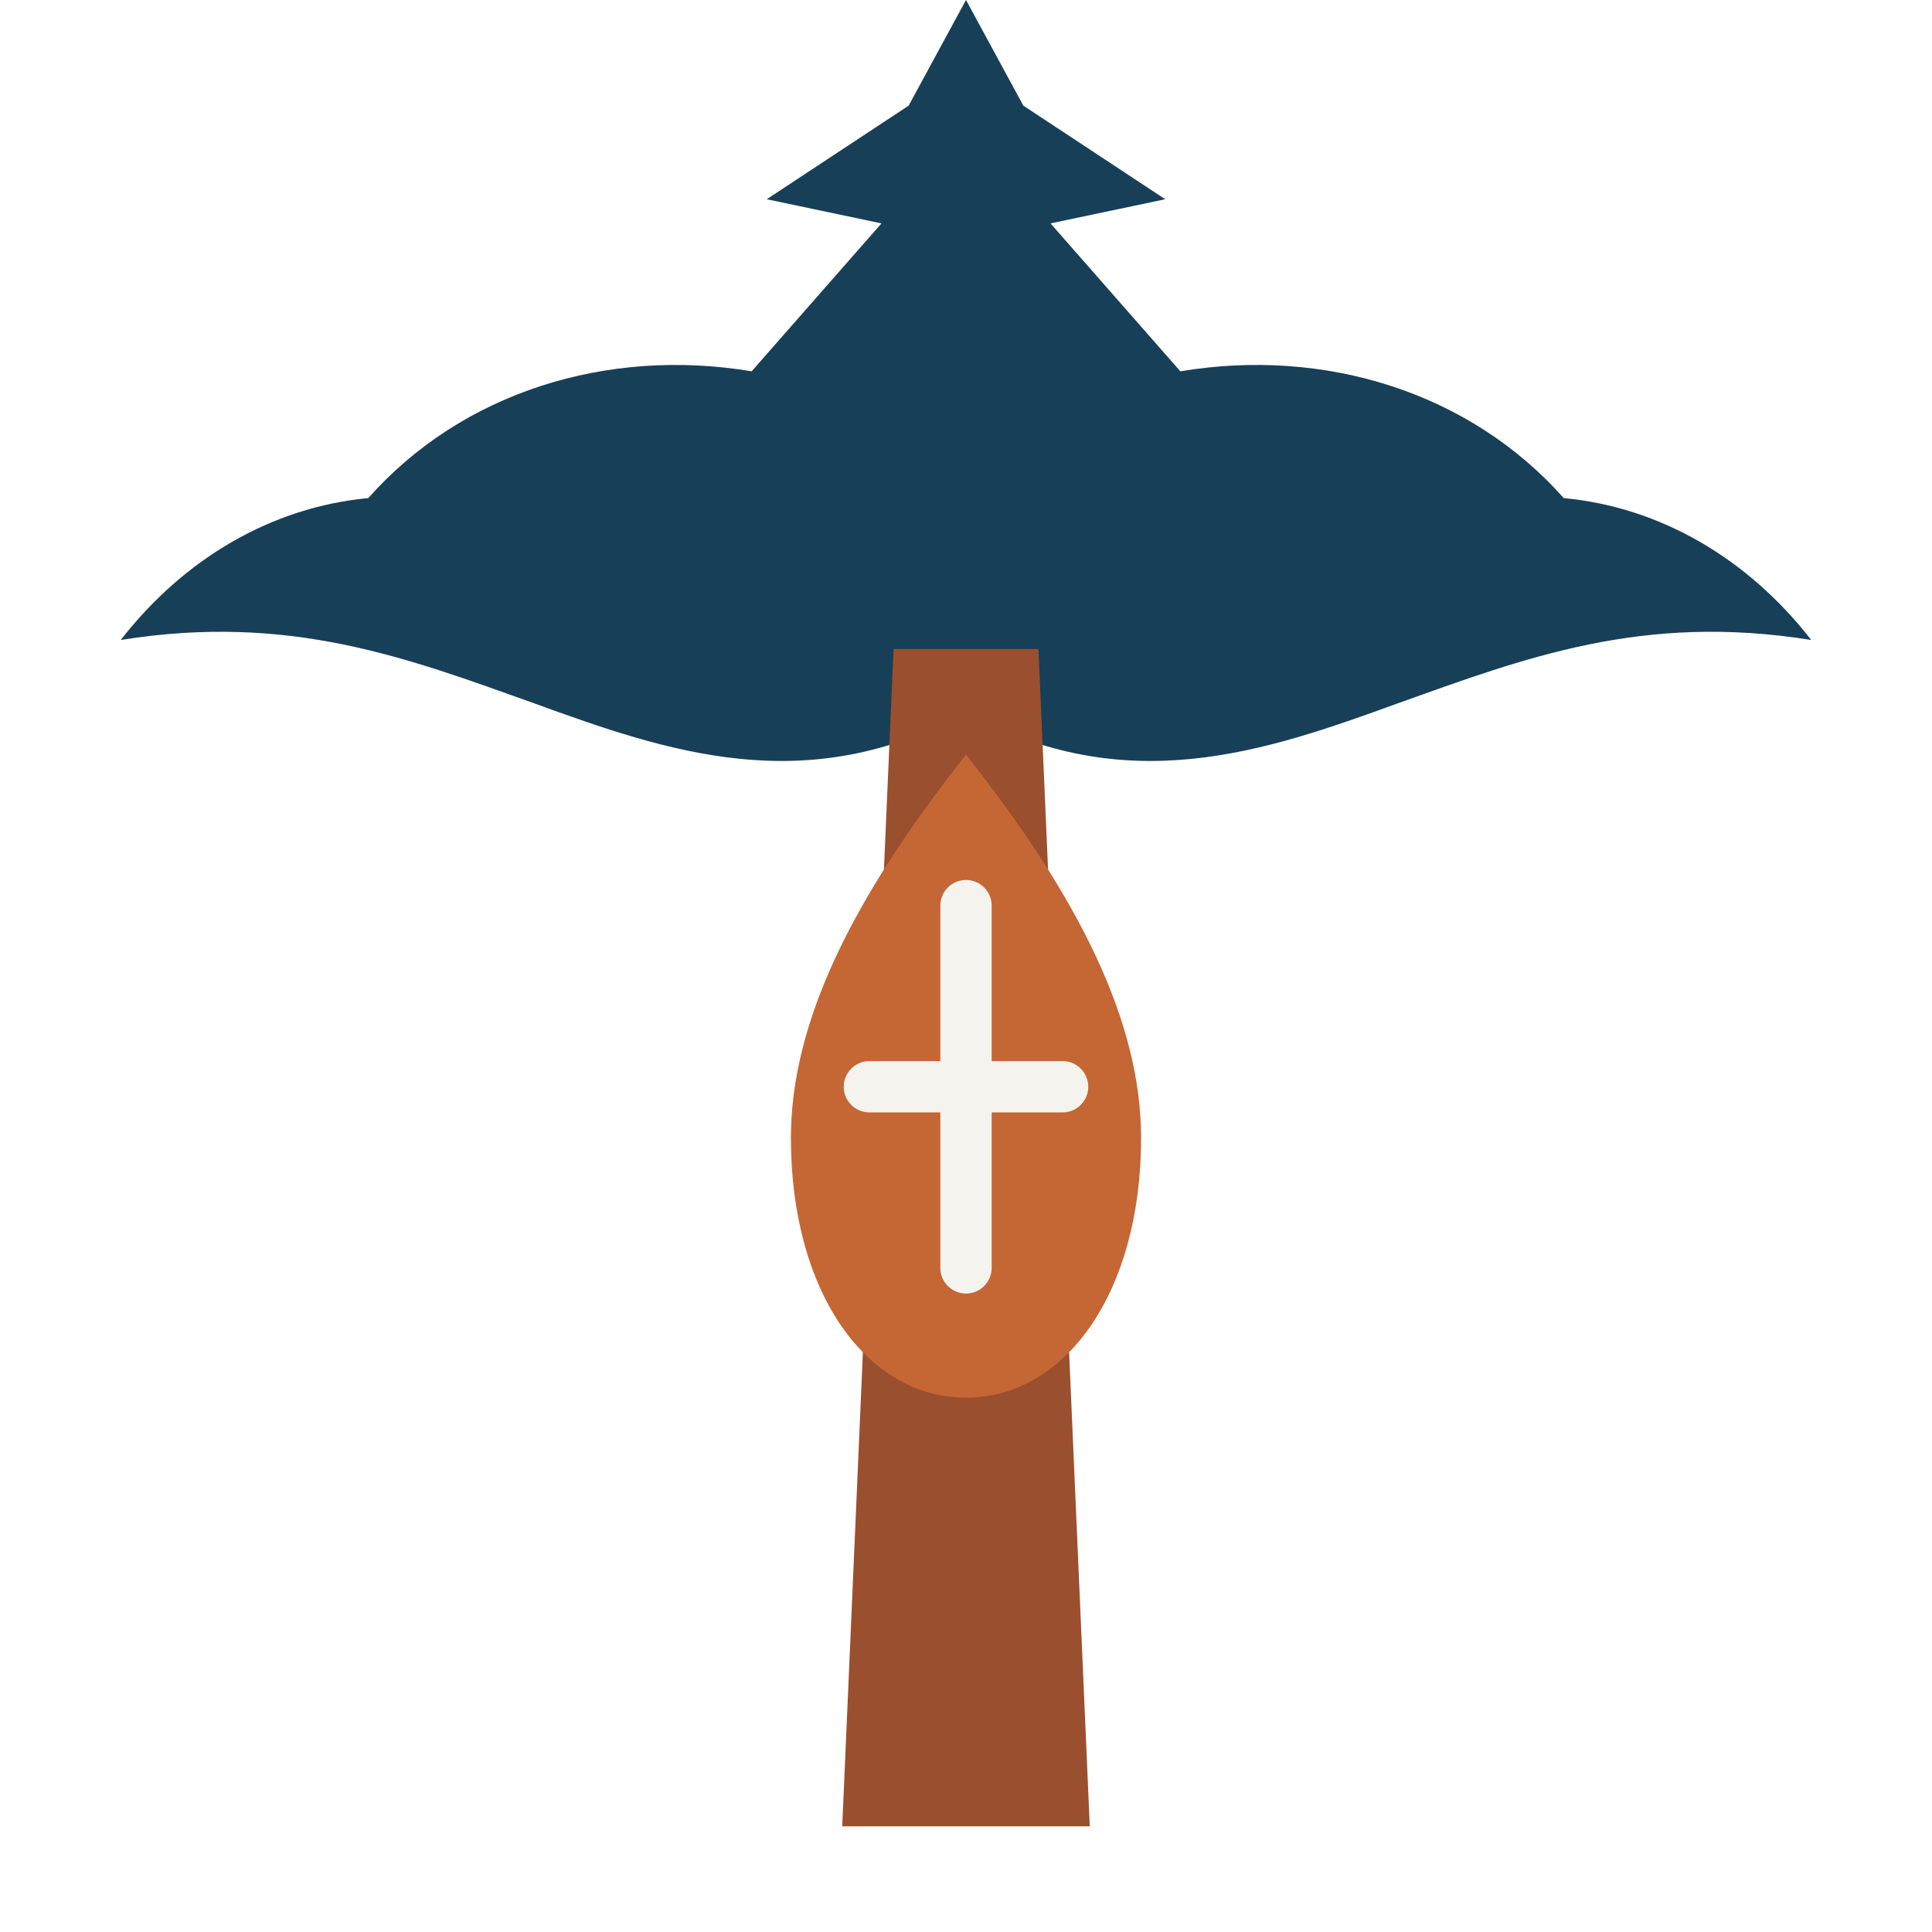
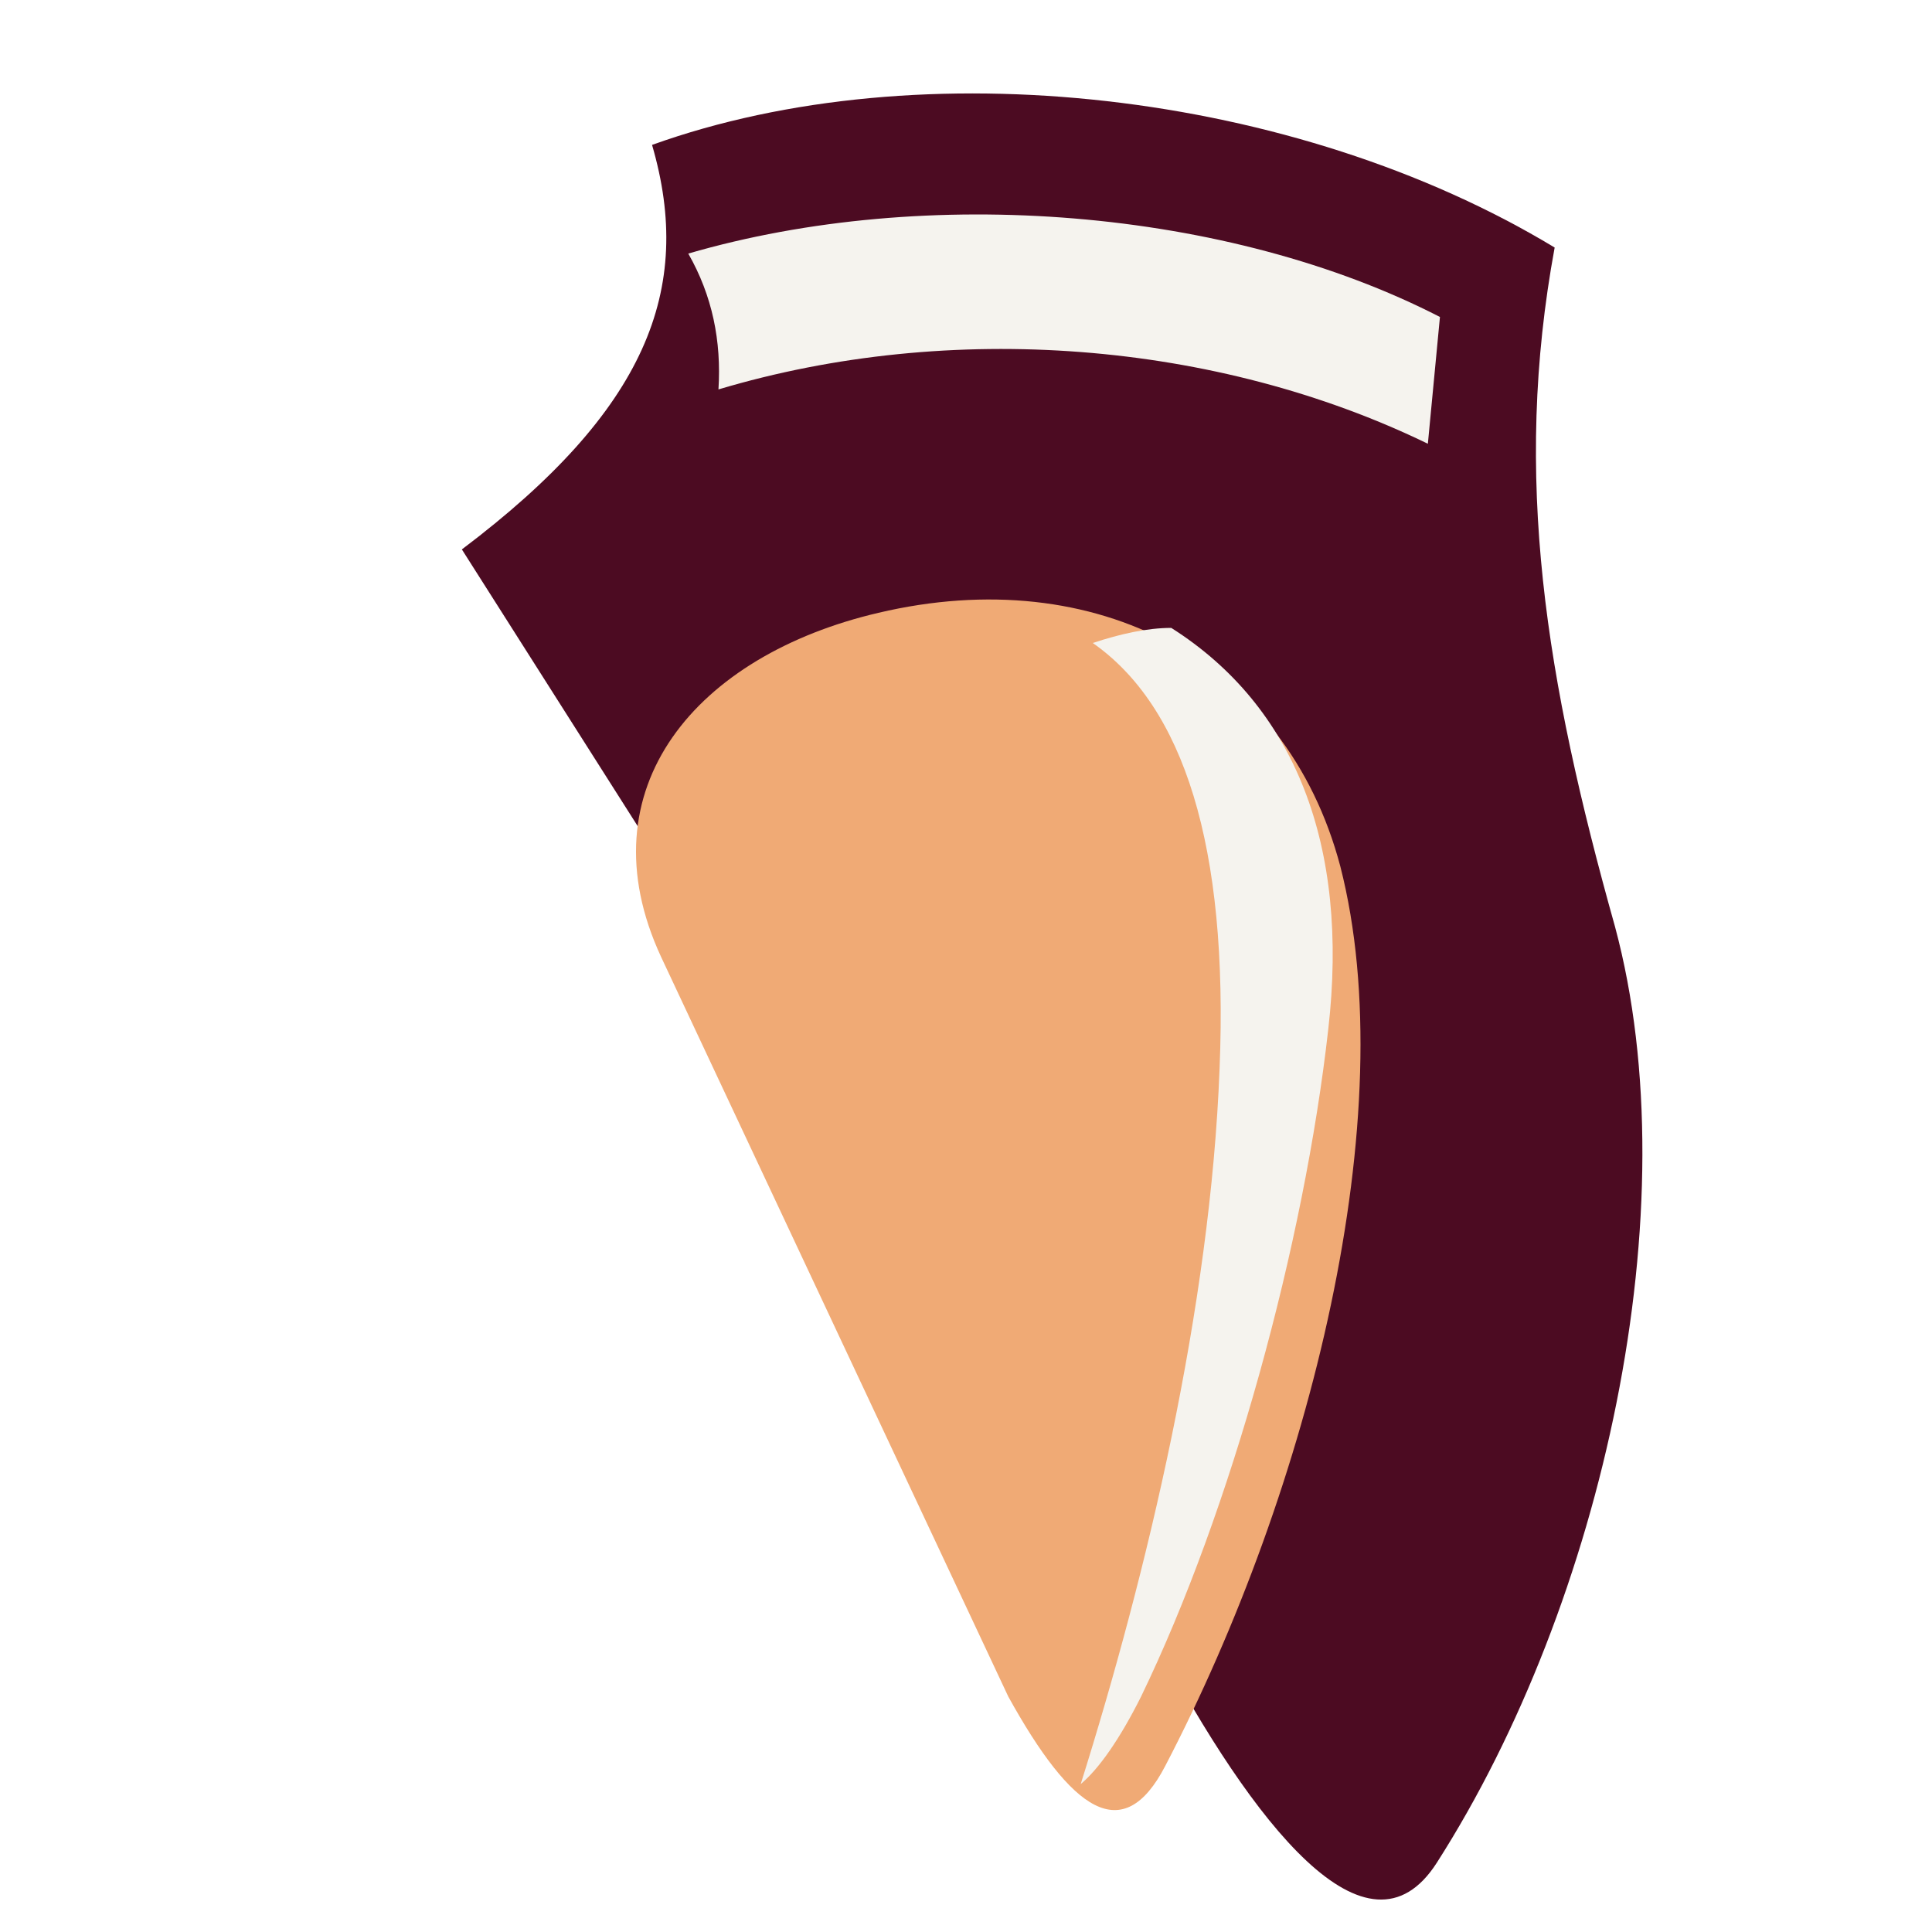
<svg xmlns="http://www.w3.org/2000/svg" viewBox="0 0 64 64" role="img" aria-labelledby="title">
-   <path fill="#173f58" d="M30.1 3.5 32 0l1.9 3.5 4.7 3.1-3.8.8 4.3 4.9c4.8-.8 9.6.7 12.7 4.2 3.2.3 6.1 2 8.2 4.7-5.6-.9-9.5.6-13.7 2.1-4.4 1.6-9 3.2-14.3.3-5.3 2.9-9.9 1.3-14.3-.3C13.5 21.8 9.6 20.3 4 21.2c2.1-2.7 5-4.4 8.2-4.7 3.1-3.5 7.9-5 12.7-4.2l4.3-4.9-3.8-.8 4.7-3.1Z" />
-   <path fill="#9a4f2e" d="m29.6 21.5 4.8 0 1.7 39h-8.2l1.7-39Z" />
-   <path fill="#c56635" d="M32 25c-3.8 4.8-5.8 8.9-5.8 12.7 0 5.1 2.5 8.6 5.8 8.6s5.8-3.5 5.8-8.6C37.8 33.9 35.8 29.8 32 25Z" />
-   <path fill="none" stroke="#f5f3ee" stroke-linecap="round" stroke-width="1.7" d="M32 30v12m-3.2-6h6.4" />
+   <path fill="#4c0b22" d="M21.6 4.8C30.5 1.6 42.9 3 51.5 8.2c-1.4 7.6-.3 14.3 2 22.5 2.5 9.3-.4 22.4-5.9 31-2.3 3.6-6.1-1.3-9.3-7.3L15.3 18.2c6.1-4.6 7.7-8.6 6.3-13.4Z" />
+   <path fill="#f5f3ee" d="M22.8 8.4c7.9-2.3 17.9-1.5 24.9 2.1l-.4 4.2c-7-3.4-15.8-4.1-23.5-1.8.1-1.6-.2-3.1-1-4.5Z" />
+   <path fill="#f0aa75" d="M29.1 20.3c7.2-1.7 13.5 1.6 15.3 8.4 2.1 8.2-1 20.6-5.8 29.8-1.4 2.7-3.1 1.5-5.2-2.3L21.9 31.7c-2.6-5.6 1.2-10 7.2-11.4Z" />
+   <path fill="#f5f3ee" d="M38.8 20.8c4.1 2.6 5.9 7.2 5.2 13.3-.8 7.1-3.2 15.9-6.2 22.1-.7 1.4-1.4 2.4-2 2.9 2.2-7 4.3-15.8 4.6-23.7.3-7.4-1.2-12-4.2-14.1.9-.3 1.8-.5 2.6-.5Z" />
</svg>
